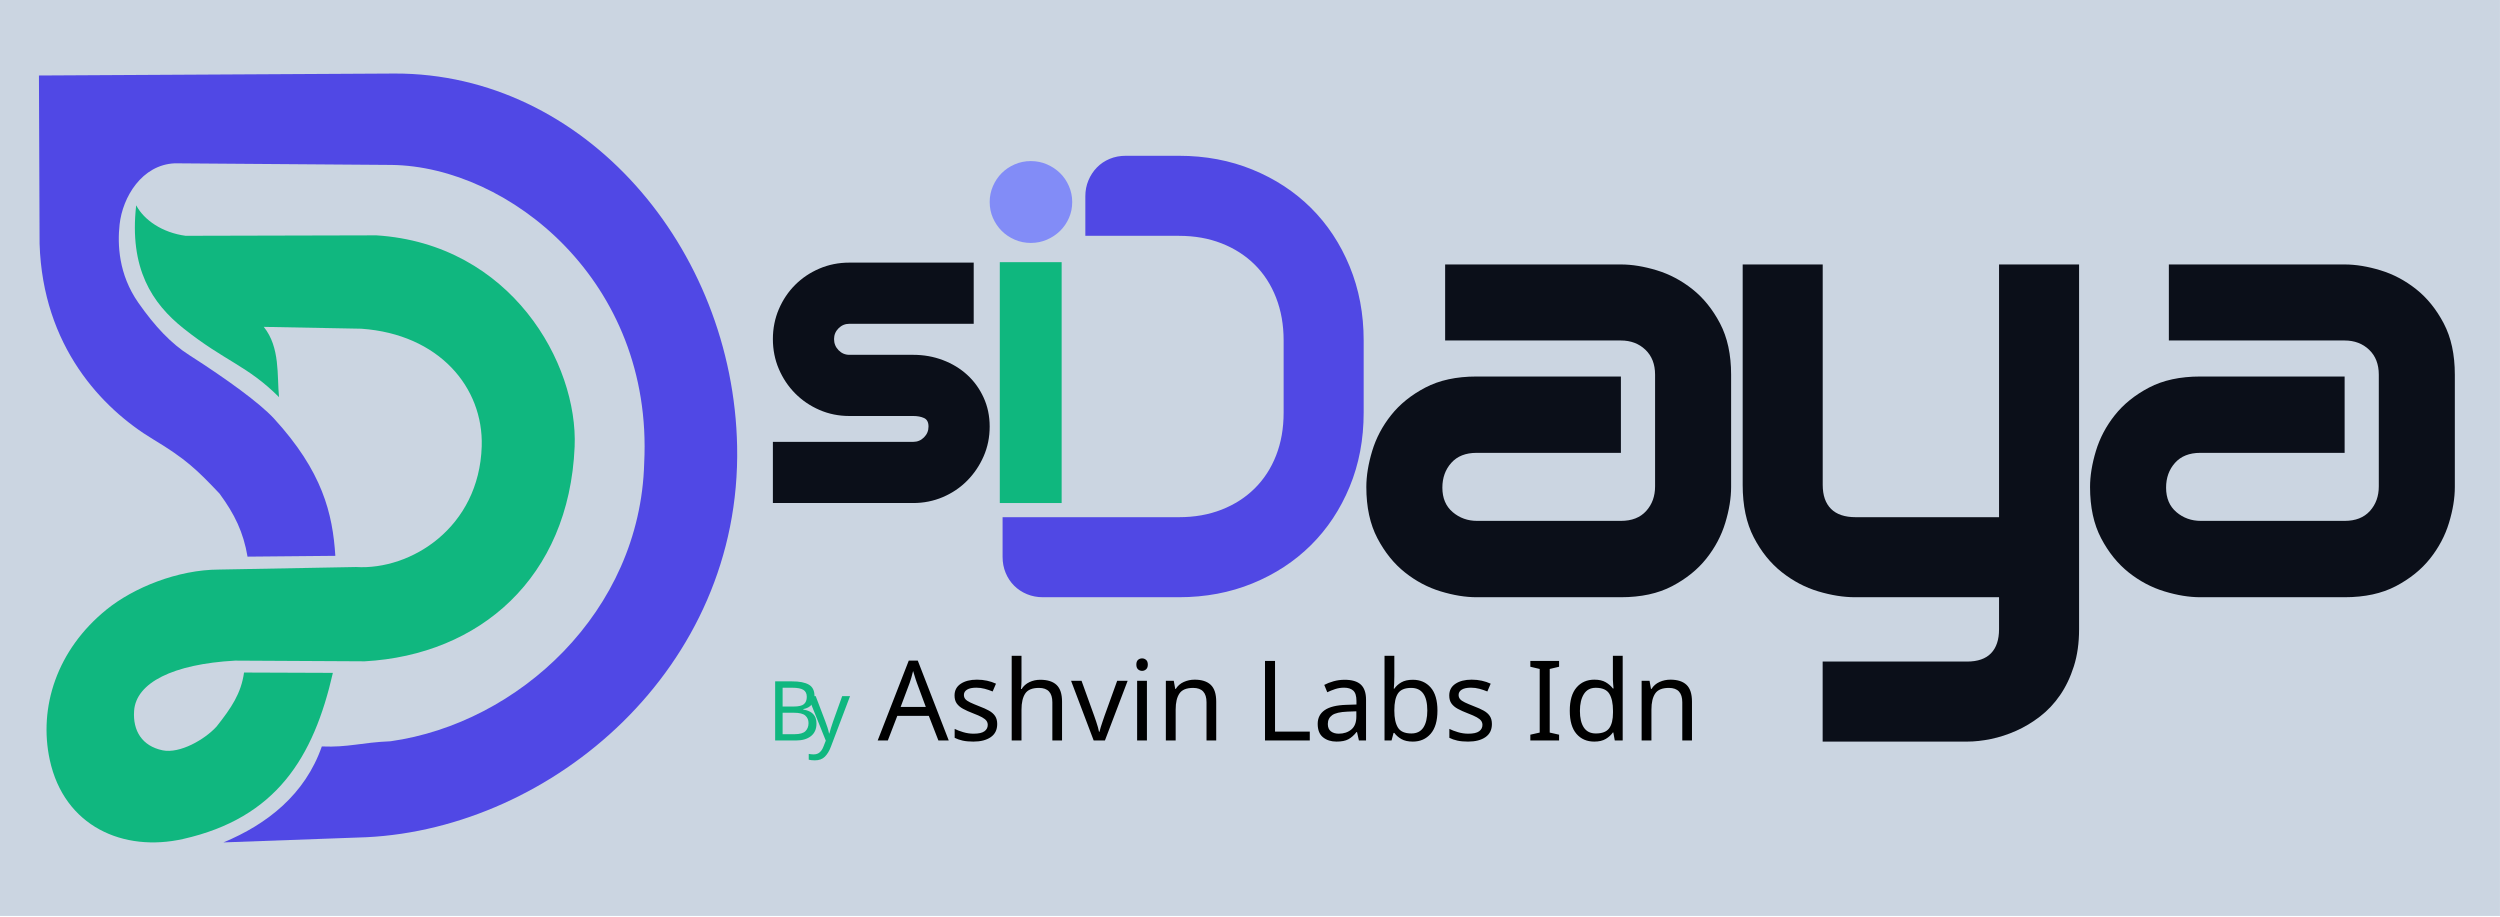
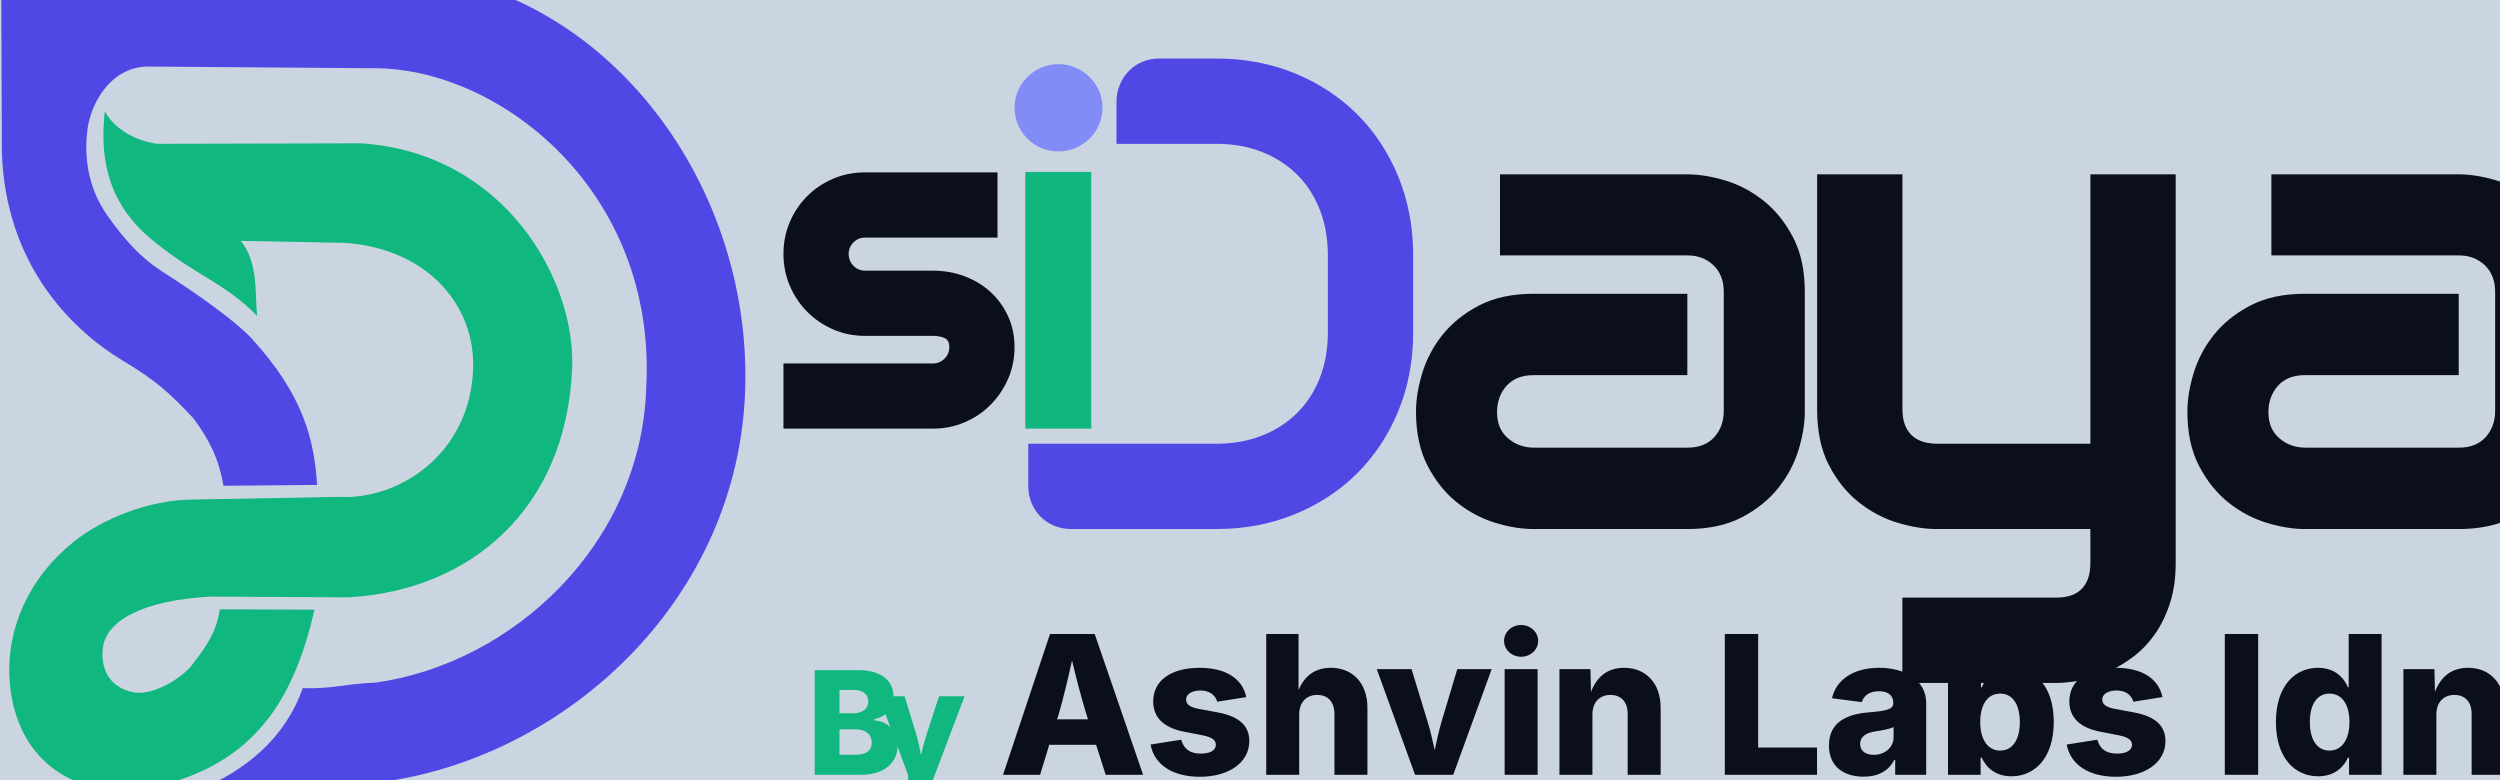
- <svg xmlns="http://www.w3.org/2000/svg" width="100%" height="100%" viewBox="0 0 19825 7264" version="1.1" xml:space="preserve" style="fill-rule:evenodd;clip-rule:evenodd;stroke-linejoin:round;stroke-miterlimit:2;">
+ <svg xmlns="http://www.w3.org/2000/svg" width="100%" height="100%" viewBox="300 800 18600 5800" version="1.1" xml:space="preserve" style="fill-rule:evenodd;clip-rule:evenodd;stroke-linejoin:round;stroke-miterlimit:2;">
  <rect id="Final-Light-Logo" x="0" y="0" width="19824.65" height="7263.447" style="fill:#cbd5e1;" />
  <g>
    <path d="M308.771,598.742l2821.21,-15.612c1505.42,-2.999 2684.788,1383.233 2715.46,2957.113c34.322,1761.176 -1467.004,3026.13 -2938.151,3098.864l-1135.535,41.214c347.139,-144.068 647.307,-380.012 780.278,-760.947c210.969,8.655 311.994,-31.466 544.957,-41.14c1013.995,-142.842 1979.95,-1027.522 2011.478,-2206.027c73.194,-1443.97 -1075.744,-2351.955 -2002.779,-2364.277l-1719.205,-12.863c-261.467,11.286 -414.321,267.9 -438.072,484.843c-17.271,157.751 -8.791,395.072 148.129,620.03c131.902,189.093 262.318,326.002 403.932,415.812c303.336,194.347 557.262,379.841 669.981,500.874c388.06,422.616 467.464,756.492 488.795,1091.093l-696.326,6.475c-32.959,-193.86 -101.258,-335.616 -222.194,-500.15c-182.305,-192.595 -269.248,-275.476 -526.003,-430.077c-406.984,-245.06 -875.103,-737.874 -900.854,-1551.118l-5.101,-1334.108Z" style="fill:#5048e5;" />
    <path d="M1079.943,1628.013c62.493,117.937 207.459,216.921 392.23,241.936l1512.449,-3.666c1068.603,68.131 1600.77,1017.136 1572.237,1677.058c-44.978,1040.24 -754.883,1650.178 -1664.642,1700.885l-1027.815,-5.499c-493.806,27.582 -785.197,175.493 -800.955,397.728c-11.275,159.011 63.686,279.568 225.441,313.417c136.69,28.604 334.934,-85.203 428.887,-188.784c116.196,-147.382 194.129,-260.953 217.446,-427.889l704.477,2.668c-152.831,670.499 -448.074,1150.396 -1187.687,1317.24c-471.198,106.294 -943.287,-97.909 -1057.554,-628.088c-89.11,-413.454 54.275,-871.825 452.714,-1193.185c210.107,-169.462 558.853,-314.402 890.765,-315.25l1085.047,-20.116c435.775,26.365 977.086,-312.533 997.07,-957.162c14.482,-467.148 -338.517,-889.236 -954.566,-932.552l-773.811,-14.663c131.387,163.247 104.041,387.111 120.968,557.186c-253.427,-252.929 -428.098,-282.427 -758.8,-546.189c-246.452,-196.566 -430.898,-473.293 -373.901,-975.076Z" style="fill:#10b77f;" />
  </g>
  <g>
    <path d="M13727.717,3862.083c0,87.88 -15.46,182.676 -46.381,284.389c-30.921,101.713 -80.963,196.102 -150.128,283.169c-69.165,87.066 -159.486,159.893 -270.963,218.479c-111.477,58.587 -246.959,87.88 -406.444,87.88l-1144.88,0c-87.88,0 -182.676,-15.46 -284.389,-46.381c-101.713,-30.921 -196.102,-80.963 -283.169,-150.128c-87.066,-69.165 -159.893,-159.486 -218.479,-270.963c-58.587,-111.477 -87.88,-246.959 -87.88,-406.444c0,-87.88 15.46,-183.083 46.381,-285.61c30.921,-102.527 80.963,-197.323 150.128,-284.389c69.165,-87.066 159.486,-159.893 270.963,-218.479c111.477,-58.587 246.959,-87.88 406.444,-87.88l1144.88,0l0,605.395l-1144.88,0c-86.252,0 -152.976,26.445 -200.171,79.336c-47.195,52.891 -70.792,118.394 -70.792,196.509c0,82.998 27.259,147.687 81.777,194.068c54.518,46.381 119.207,69.572 194.068,69.572l1139.997,0c86.252,0 152.976,-26.038 200.171,-78.115c47.195,-52.077 70.792,-117.173 70.792,-195.289l0,-886.122c0,-82.998 -25.632,-148.908 -76.895,-197.73c-51.263,-48.822 -115.953,-73.233 -194.068,-73.233l-1393.873,0l0,-602.954l1393.873,0c87.88,0 182.676,15.46 284.389,46.381c101.713,30.921 196.102,80.963 283.169,150.128c87.066,69.165 159.893,159.486 218.479,270.963c58.587,111.477 87.88,246.959 87.88,406.444l0,891.004Z" style="fill:#0b0f19;fill-rule:nonzero;" />
    <path d="M15852.408,4735.999l-1141.962,0c-91.135,0 -188.372,-15.46 -291.712,-46.381c-103.34,-30.921 -199.764,-81.777 -289.271,-152.569c-89.507,-70.792 -163.554,-162.741 -222.141,-275.845c-58.587,-113.105 -87.88,-251.841 -87.88,-416.209l0,-1747.833l634.688,0l0,1747.833c0,82.998 21.97,146.466 65.91,190.406c43.94,43.94 109.036,65.91 195.289,65.91l1137.08,0l0,-2004.15l634.688,0l0,2892.713c0,109.036 -13.833,207.087 -41.499,294.153c-27.666,87.066 -64.283,163.554 -109.85,229.464c-45.567,65.91 -98.458,122.055 -158.672,168.436c-60.214,46.381 -123.276,84.218 -189.186,113.512c-65.91,29.293 -132.227,50.856 -198.95,64.689c-66.724,13.833 -130.192,20.749 -190.406,20.749l-1144.88,0l0,-634.688l1144.88,0c84.625,0 148.094,-21.97 190.406,-65.91c42.313,-43.94 63.469,-107.409 63.469,-190.406l0,-253.875Z" style="fill:#0b0f19;" />
    <path d="M19466.81,3862.083c0,87.88 -15.46,182.676 -46.381,284.389c-30.921,101.713 -80.963,196.102 -150.128,283.169c-69.165,87.066 -159.486,159.893 -270.963,218.479c-111.477,58.587 -246.959,87.88 -406.444,87.88l-1144.88,0c-87.88,0 -182.676,-15.46 -284.389,-46.381c-101.713,-30.921 -196.102,-80.963 -283.169,-150.128c-87.066,-69.165 -159.893,-159.486 -218.479,-270.963c-58.587,-111.477 -87.88,-246.959 -87.88,-406.444c0,-87.88 15.46,-183.083 46.381,-285.61c30.921,-102.527 80.963,-197.323 150.128,-284.389c69.165,-87.066 159.486,-159.893 270.963,-218.479c111.477,-58.587 246.959,-87.88 406.444,-87.88l1144.88,0l0,605.395l-1144.88,0c-86.252,0 -152.976,26.445 -200.171,79.336c-47.195,52.891 -70.792,118.394 -70.792,196.509c0,82.998 27.259,147.687 81.777,194.068c54.518,46.381 119.207,69.572 194.068,69.572l1139.997,0c86.252,0 152.976,-26.038 200.171,-78.115c47.195,-52.077 70.792,-117.173 70.792,-195.289l0,-886.122c0,-82.998 -25.632,-148.908 -76.895,-197.73c-51.263,-48.822 -115.953,-73.233 -194.068,-73.233l-1393.873,0l0,-602.954l1393.873,0c87.88,0 182.676,15.46 284.389,46.381c101.713,30.921 196.102,80.963 283.169,150.128c87.066,69.165 159.893,159.486 218.479,270.963c58.587,111.477 87.88,246.959 87.88,406.444l0,891.004Z" style="fill:#0b0f19;fill-rule:nonzero;" />
    <path d="M8606.741,1870.139l-0,-314.903c0,-43.94 8.137,-85.439 24.411,-124.496c16.274,-39.058 38.651,-73.233 67.13,-102.527c28.48,-29.293 62.248,-52.077 101.306,-68.351c39.058,-16.274 81.37,-24.411 126.938,-24.411l422.722,0c209.935,0 404.41,36.617 583.425,109.85c179.015,73.233 333.618,174.539 463.81,303.918c130.192,129.379 232.312,283.982 306.359,463.81c74.047,179.828 111.07,375.524 111.07,587.086l0,571.219c0,213.19 -37.023,409.292 -111.07,588.307c-74.047,179.015 -176.167,333.211 -306.359,462.59c-130.192,129.379 -284.796,230.685 -463.81,303.918c-179.015,73.233 -373.489,109.85 -583.425,109.85l-1078.97,0c-45.567,0 -87.88,-8.137 -126.938,-24.411c-39.058,-16.274 -72.826,-38.651 -101.306,-67.13c-28.48,-28.48 -50.856,-62.248 -67.13,-101.306c-16.274,-39.058 -24.411,-81.37 -24.411,-126.938l0,-314.903l1398.755,0c123.683,0 236.381,-19.936 338.093,-59.807c101.713,-39.871 189.186,-96.017 262.419,-168.436c73.233,-72.42 129.786,-159.486 169.657,-261.199c39.871,-101.713 59.807,-215.224 59.807,-340.535l0,-571.219c0,-123.683 -19.936,-236.787 -59.807,-339.314c-39.871,-102.527 -96.424,-190 -169.657,-262.419c-73.233,-72.42 -160.706,-128.565 -262.419,-168.436c-101.713,-39.871 -214.411,-59.807 -338.093,-59.807l-742.508,0Z" style="fill:#5048e4;" />
    <rect x="7928.403" y="2078.999" width="490.435" height="1910.021" style="fill:#0fb77e;fill-rule:nonzero;" />
    <path d="M8502.658,1601.915c0,45.179 -8.62,87.387 -25.859,126.621c-17.24,39.235 -40.721,73.417 -70.444,102.546c-29.723,29.129 -64.5,52.313 -104.329,69.553c-39.829,17.24 -82.334,25.859 -127.513,25.859c-45.179,0 -87.684,-8.62 -127.513,-25.859c-39.829,-17.24 -74.308,-40.424 -103.437,-69.553c-29.129,-29.129 -52.313,-63.311 -69.553,-102.546c-17.24,-39.235 -25.859,-81.442 -25.859,-126.621c0,-43.991 8.62,-85.9 25.859,-125.73c17.24,-39.829 40.424,-74.308 69.553,-103.437c29.129,-29.129 63.608,-52.313 103.437,-69.553c39.829,-17.24 82.334,-25.859 127.513,-25.859c45.179,0 87.684,8.62 127.513,25.859c39.829,17.24 74.606,40.424 104.329,69.553c29.723,29.129 53.205,63.608 70.444,103.437c17.24,39.829 25.859,81.739 25.859,125.73Z" style="fill:#828cf7;" />
    <path d="M7241.794,3989.02l-1112.842,0l0,-485.085l1112.842,0c33.29,0 61.825,-11.889 85.603,-35.668c23.779,-23.779 35.668,-52.313 35.668,-85.603c0,-34.479 -11.889,-57.069 -35.668,-67.769c-23.779,-10.7 -52.313,-16.051 -85.603,-16.051l-506.486,0c-84.414,0 -163.478,-16.051 -237.192,-48.152c-73.714,-32.101 -137.916,-75.795 -192.607,-131.08c-54.691,-55.285 -97.79,-119.785 -129.297,-193.499c-31.507,-73.714 -47.26,-152.778 -47.26,-237.192c0,-84.414 15.753,-163.478 47.26,-237.192c31.507,-73.714 74.606,-137.916 129.297,-192.607c54.691,-54.691 118.893,-97.79 192.607,-129.297c73.714,-31.507 152.778,-47.26 237.192,-47.26l986.22,0l0,485.085l-986.22,0c-33.29,0 -61.825,11.889 -85.603,35.668c-23.779,23.779 -35.668,52.313 -35.668,85.603c0,34.479 11.889,63.905 35.668,88.278c23.779,24.373 52.313,36.56 85.603,36.56l506.486,0c83.225,0 161.695,13.97 235.409,41.91c73.714,27.94 137.916,66.878 192.607,116.813c54.691,49.935 98.087,109.976 130.188,180.123c32.101,70.147 48.152,146.833 48.152,230.059c0,84.414 -16.051,163.181 -48.152,236.301c-32.101,73.119 -75.497,137.322 -130.188,192.607c-54.691,55.285 -118.893,98.681 -192.607,130.188c-73.714,31.507 -152.183,47.26 -235.409,47.26Z" style="fill:#0b0f19;fill-rule:nonzero;" />
    <g transform="matrix(656.6359,0,0,656.6359,6743.236,5872.045)" />
-     <text x="6083.317px" y="5872.045px" style="font-family:'SonoProportional-Regular', 'Sono Proportional';font-size:656.636px;fill:#10b77f;">B<tspan x="6406.053px " y="5872.045px ">y</tspan>
-     </text>
-     <g transform="matrix(883.3531,0,0,883.3531,14150.546,5872.045)" />
-     <text x="6960.052px" y="5872.045px" style="font-family:'RussoOne-Regular', 'Russo One';font-size:883.353px;">Ashvin Labs Idn</text>
+     <g id="tagline-group" transform="translate(6300, 5420) scale(1.63) translate(-6083, -5170)">
+       <text x="6083.317px" y="5872.045px" style="font-family:'SonoProportional-Regular', 'Sono Proportional', 'Inter', -apple-system, sans-serif;font-weight:800;font-size:656.636px;fill:#10b77f;">B<tspan x="6406.053px " y="5872.045px ">y</tspan>
+       </text>
+       <text x="6960.052px" y="5872.045px" style="font-family:'RussoOne-Regular', 'Russo One', 'Inter', -apple-system, sans-serif;font-weight:800;font-size:883.353px;fill:#0b0f19;">Ashvin Labs Idn</text>
+     </g>
  </g>
</svg>
